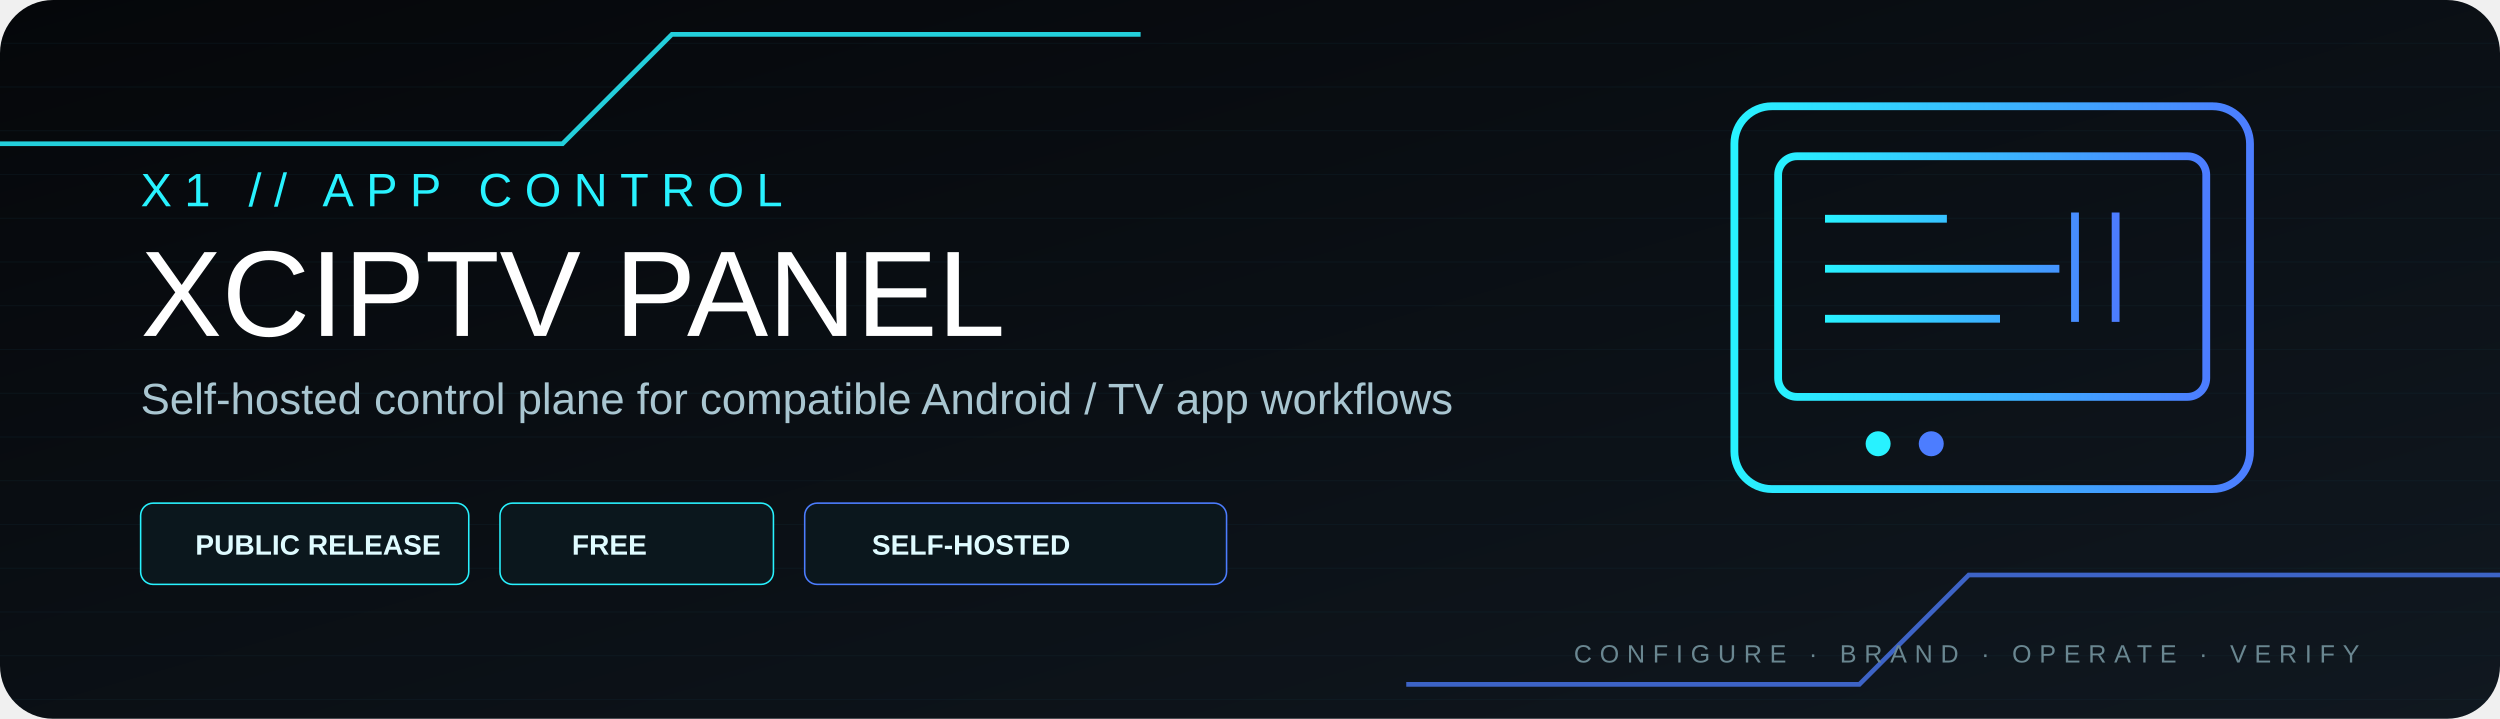
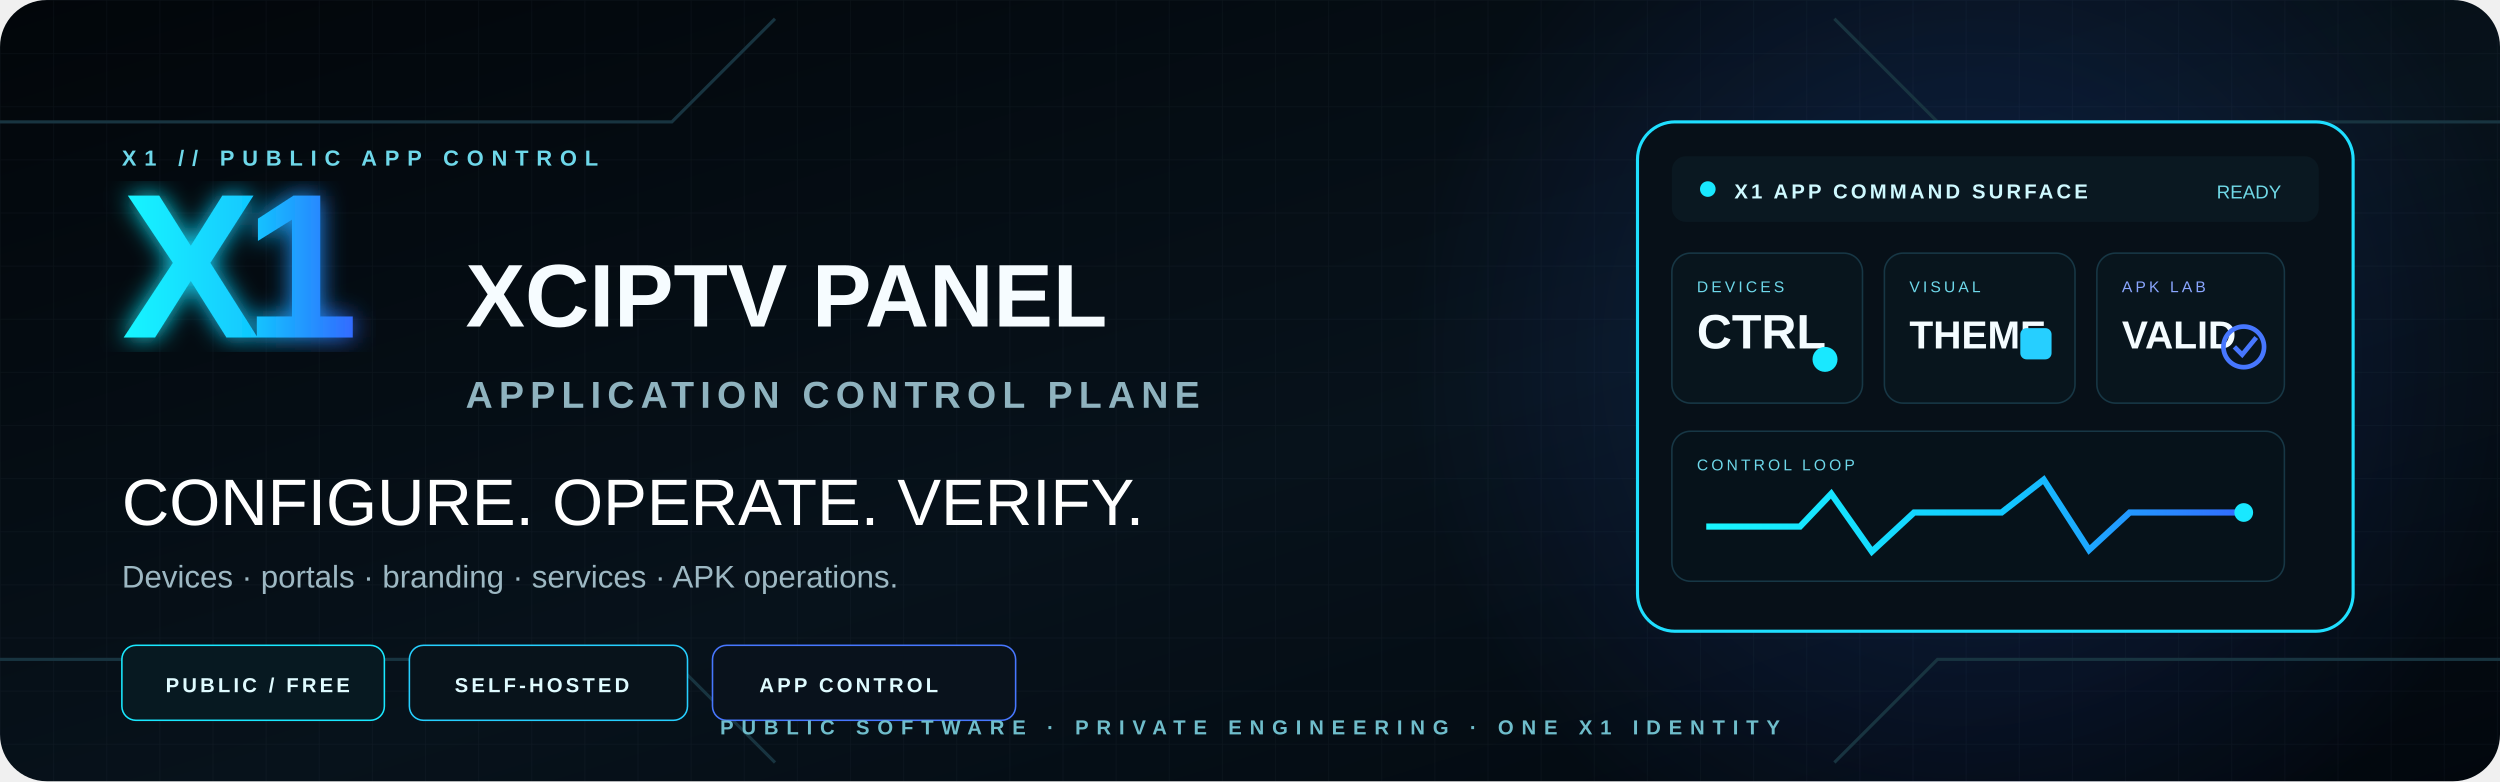
- <svg xmlns="http://www.w3.org/2000/svg" width="1600" height="460" viewBox="0 0 1600 460" role="img" aria-label="X1 Panel XCIPTV">
+ <svg xmlns="http://www.w3.org/2000/svg" width="1600" height="500" viewBox="0 0 1600 500" role="img" aria-label="X1 Panel XCIPTV">
  <defs>
    <linearGradient id="bg" x1="0" y1="0" x2="1" y2="1">
-       <stop stop-color="#05070A" />
-       <stop offset="1" stop-color="#101820" />
+       <stop stop-color="#02060A" />
+       <stop offset=".55" stop-color="#07121B" />
+       <stop offset="1" stop-color="#02070D" />
    </linearGradient>
-     <linearGradient id="accent" x1="0" x2="1">
-       <stop stop-color="#28F2FF" />
-       <stop offset="1" stop-color="#4C7DFF" />
+     <linearGradient id="x" x1="0" x2="1">
+       <stop stop-color="#19F6FF" />
+       <stop offset=".55" stop-color="#11C9FF" />
+       <stop offset="1" stop-color="#326BFF" />
    </linearGradient>
-     <pattern id="scan" width="28" height="28" patternUnits="userSpaceOnUse">
-       <path d="M0 28H28" stroke="#11303A" opacity=".28" />
+     <radialGradient id="r">
+       <stop stop-color="#326BFF" stop-opacity=".2" />
+       <stop offset="1" stop-color="#326BFF" stop-opacity="0" />
+     </radialGradient>
+     <pattern id="grid" width="34" height="34" patternUnits="userSpaceOnUse">
+       <path d="M34 0H0V34" fill="none" stroke="#8FB3BF" stroke-opacity=".05" />
    </pattern>
+     <filter id="glow">
+       <feGaussianBlur stdDeviation="8" result="b" />
+       <feMerge>
+         <feMergeNode in="b" />
+         <feMergeNode in="SourceGraphic" />
+       </feMerge>
+     </filter>
  </defs>
-   <rect width="1600" height="460" rx="34" fill="url(#bg)" />
-   <rect width="1600" height="460" rx="34" fill="url(#scan)" />
-   <path d="M0 92H360L430 22H730" fill="none" stroke="#28F2FF" stroke-width="3" opacity=".85" />
-   <path d="M1600 368H1260L1190 438H900" fill="none" stroke="#4C7DFF" stroke-width="3" opacity=".75" />
-   <g transform="translate(90 70)">
-     <text x="0" y="62" font-family="Arial Black,Arial,sans-serif" font-size="30" fill="#28F2FF" letter-spacing="8">X1 // APP CONTROL</text>
-     <text x="0" y="145" font-family="Arial Black,Arial,sans-serif" font-size="78" fill="#FFFFFF">XCIPTV PANEL</text>
-     <text x="0" y="195" font-family="Arial,Helvetica,sans-serif" font-size="28" fill="#A9C6D1">Self-hosted control plane for compatible Android / TV app workflows</text>
-     <g transform="translate(0 252)" font-family="Arial,Helvetica,sans-serif" font-size="18" font-weight="700">
-       <rect x="0" y="0" width="210" height="52" rx="8" fill="#0B171D" stroke="#28F2FF" />
-       <text x="35" y="33" fill="#DFFBFF">PUBLIC RELEASE</text>
-       <rect x="230" y="0" width="175" height="52" rx="8" fill="#0B171D" stroke="#28F2FF" />
-       <text x="276" y="33" fill="#DFFBFF">FREE</text>
-       <rect x="425" y="0" width="270" height="52" rx="8" fill="#0B171D" stroke="#4C7DFF" />
-       <text x="468" y="33" fill="#DFFBFF">SELF-HOSTED</text>
+   <rect width="1600" height="500" rx="30" fill="url(#bg)" />
+   <rect width="1600" height="500" rx="30" fill="url(#grid)" />
+   <circle cx="1260" cy="230" r="360" fill="url(#r)" />
+   <path d="M0 78H430L496 12M0 422H430L496 488M1600 78H1240L1174 12M1600 422H1240L1174 488" fill="none" stroke="#183440" stroke-width="2" />
+   <g transform="translate(78 66)">
+     <text x="0" y="40" font-family="Arial,Helvetica,sans-serif" font-size="14" font-weight="700" letter-spacing="5" fill="#6ED8EA">X1 // PUBLIC APP CONTROL</text>
+     <text x="0" y="150" font-family="Arial Black,Arial,sans-serif" font-size="132" font-weight="900" letter-spacing="-10" fill="url(#x)" filter="url(#glow)">X1</text>
+     <text x="220" y="143" font-family="Arial Black,Arial,sans-serif" font-size="57" font-weight="900" fill="#F6FCFF">XCIPTV PANEL</text>
+     <text x="220" y="195" font-family="Arial,Helvetica,sans-serif" font-size="24" font-weight="700" letter-spacing="4" fill="#8FB3BF">APPLICATION CONTROL PLANE</text>
+     <text x="0" y="270" font-family="Arial Black,Arial,sans-serif" font-size="42" fill="#FFFFFF">CONFIGURE. OPERATE. VERIFY.</text>
+     <text x="0" y="310" font-family="Arial,Helvetica,sans-serif" font-size="20" fill="#9DB8C3">Devices · portals · branding · services · APK operations.</text>
+     <g transform="translate(0 347)" font-family="Arial,Helvetica,sans-serif" font-size="13" font-weight="700" letter-spacing="2">
+       <rect width="168" height="48" rx="9" fill="#071921" stroke="#19E8FF" />
+       <text x="28" y="30" fill="#DFFBFF">PUBLIC / FREE</text>
+       <rect x="184" width="178" height="48" rx="9" fill="#08131B" stroke="#26CFFF" />
+       <text x="213" y="30" fill="#DFFBFF">SELF-HOSTED</text>
+       <rect x="378" width="194" height="48" rx="9" fill="#09121C" stroke="#4777FF" />
+       <text x="408" y="30" fill="#DFFBFF">APP CONTROL</text>
    </g>
  </g>
-   <g transform="translate(1110 68)" fill="none" stroke="url(#accent)" stroke-width="5">
-     <rect x="0" y="0" width="330" height="245" rx="24" />
-     <rect x="28" y="32" width="274" height="154" rx="12" />
-     <path d="M58 72h78M58 104h150M58 136h112M218 68v70M244 68v70" />
-     <circle cx="92" cy="216" r="8" fill="#28F2FF" stroke="none" />
-     <circle cx="126" cy="216" r="8" fill="#4C7DFF" stroke="none" />
-     <path d="M176 216h84" />
+   <g transform="translate(1048 78)" font-family="Arial,Helvetica,sans-serif">
+     <rect width="458" height="326" rx="24" fill="#071018" stroke="#1FDFFF" stroke-width="2" />
+     <rect x="22" y="22" width="414" height="42" rx="9" fill="#0A1821" />
+     <circle cx="45" cy="43" r="5" fill="#19E8FF" />
+     <text x="62" y="49" font-size="13" font-weight="700" letter-spacing="2" fill="#CFF9FF">X1 APP COMMAND SURFACE</text>
+     <text x="412" y="49" text-anchor="end" font-size="12" fill="#70D9E7">READY</text>
+     <g transform="translate(22 84)">
+       <rect width="122" height="96" rx="12" fill="#08151D" stroke="#173745" />
+       <text x="16" y="25" font-size="10" letter-spacing="2" fill="#6ED8EA">DEVICES</text>
+       <text x="16" y="61" font-size="31" font-weight="900" fill="#F4FCFF">CTRL</text>
+       <circle cx="98" cy="68" r="8" fill="#19E8FF" />
+     </g>
+     <g transform="translate(158 84)">
+       <rect width="122" height="96" rx="12" fill="#08151D" stroke="#173745" />
+       <text x="16" y="25" font-size="10" letter-spacing="2" fill="#6ED8EA">VISUAL</text>
+       <text x="16" y="61" font-size="25" font-weight="900" fill="#F4FCFF">THEME</text>
+       <rect x="87" y="48" width="20" height="20" rx="4" fill="#26CFFF" />
+     </g>
+     <g transform="translate(294 84)">
+       <rect width="120" height="96" rx="12" fill="#08151D" stroke="#173745" />
+       <text x="16" y="25" font-size="10" letter-spacing="2" fill="#8AA6FF">APK LAB</text>
+       <text x="16" y="61" font-size="25" font-weight="900" fill="#F4FCFF">VALID</text>
+       <circle cx="94" cy="60" r="13" fill="none" stroke="#4777FF" stroke-width="3" />
+       <path d="M88 60l5 5 9-11" fill="none" stroke="#4777FF" stroke-width="3" />
+     </g>
+     <g transform="translate(22 198)">
+       <rect width="392" height="96" rx="12" fill="#06121A" stroke="#173745" />
+       <text x="16" y="25" font-size="10" letter-spacing="2" fill="#6ED8EA">CONTROL LOOP</text>
+       <path d="M22 61H82L102 40L128 77L155 52H211L238 31L267 76L293 52H366" fill="none" stroke="url(#x)" stroke-width="4" />
+       <circle cx="366" cy="52" r="6" fill="#19E8FF" />
+     </g>
  </g>
-   <text x="1510" y="424" text-anchor="end" font-family="Arial,Helvetica,sans-serif" font-size="16" fill="#6A8791" letter-spacing="5">CONFIGURE · BRAND · OPERATE · VERIFY</text>
+   <text x="800" y="470" text-anchor="middle" font-family="Arial,Helvetica,sans-serif" font-size="13" font-weight="700" letter-spacing="5" fill="#6FBDCB">PUBLIC SOFTWARE · PRIVATE ENGINEERING · ONE X1 IDENTITY</text>
</svg>
